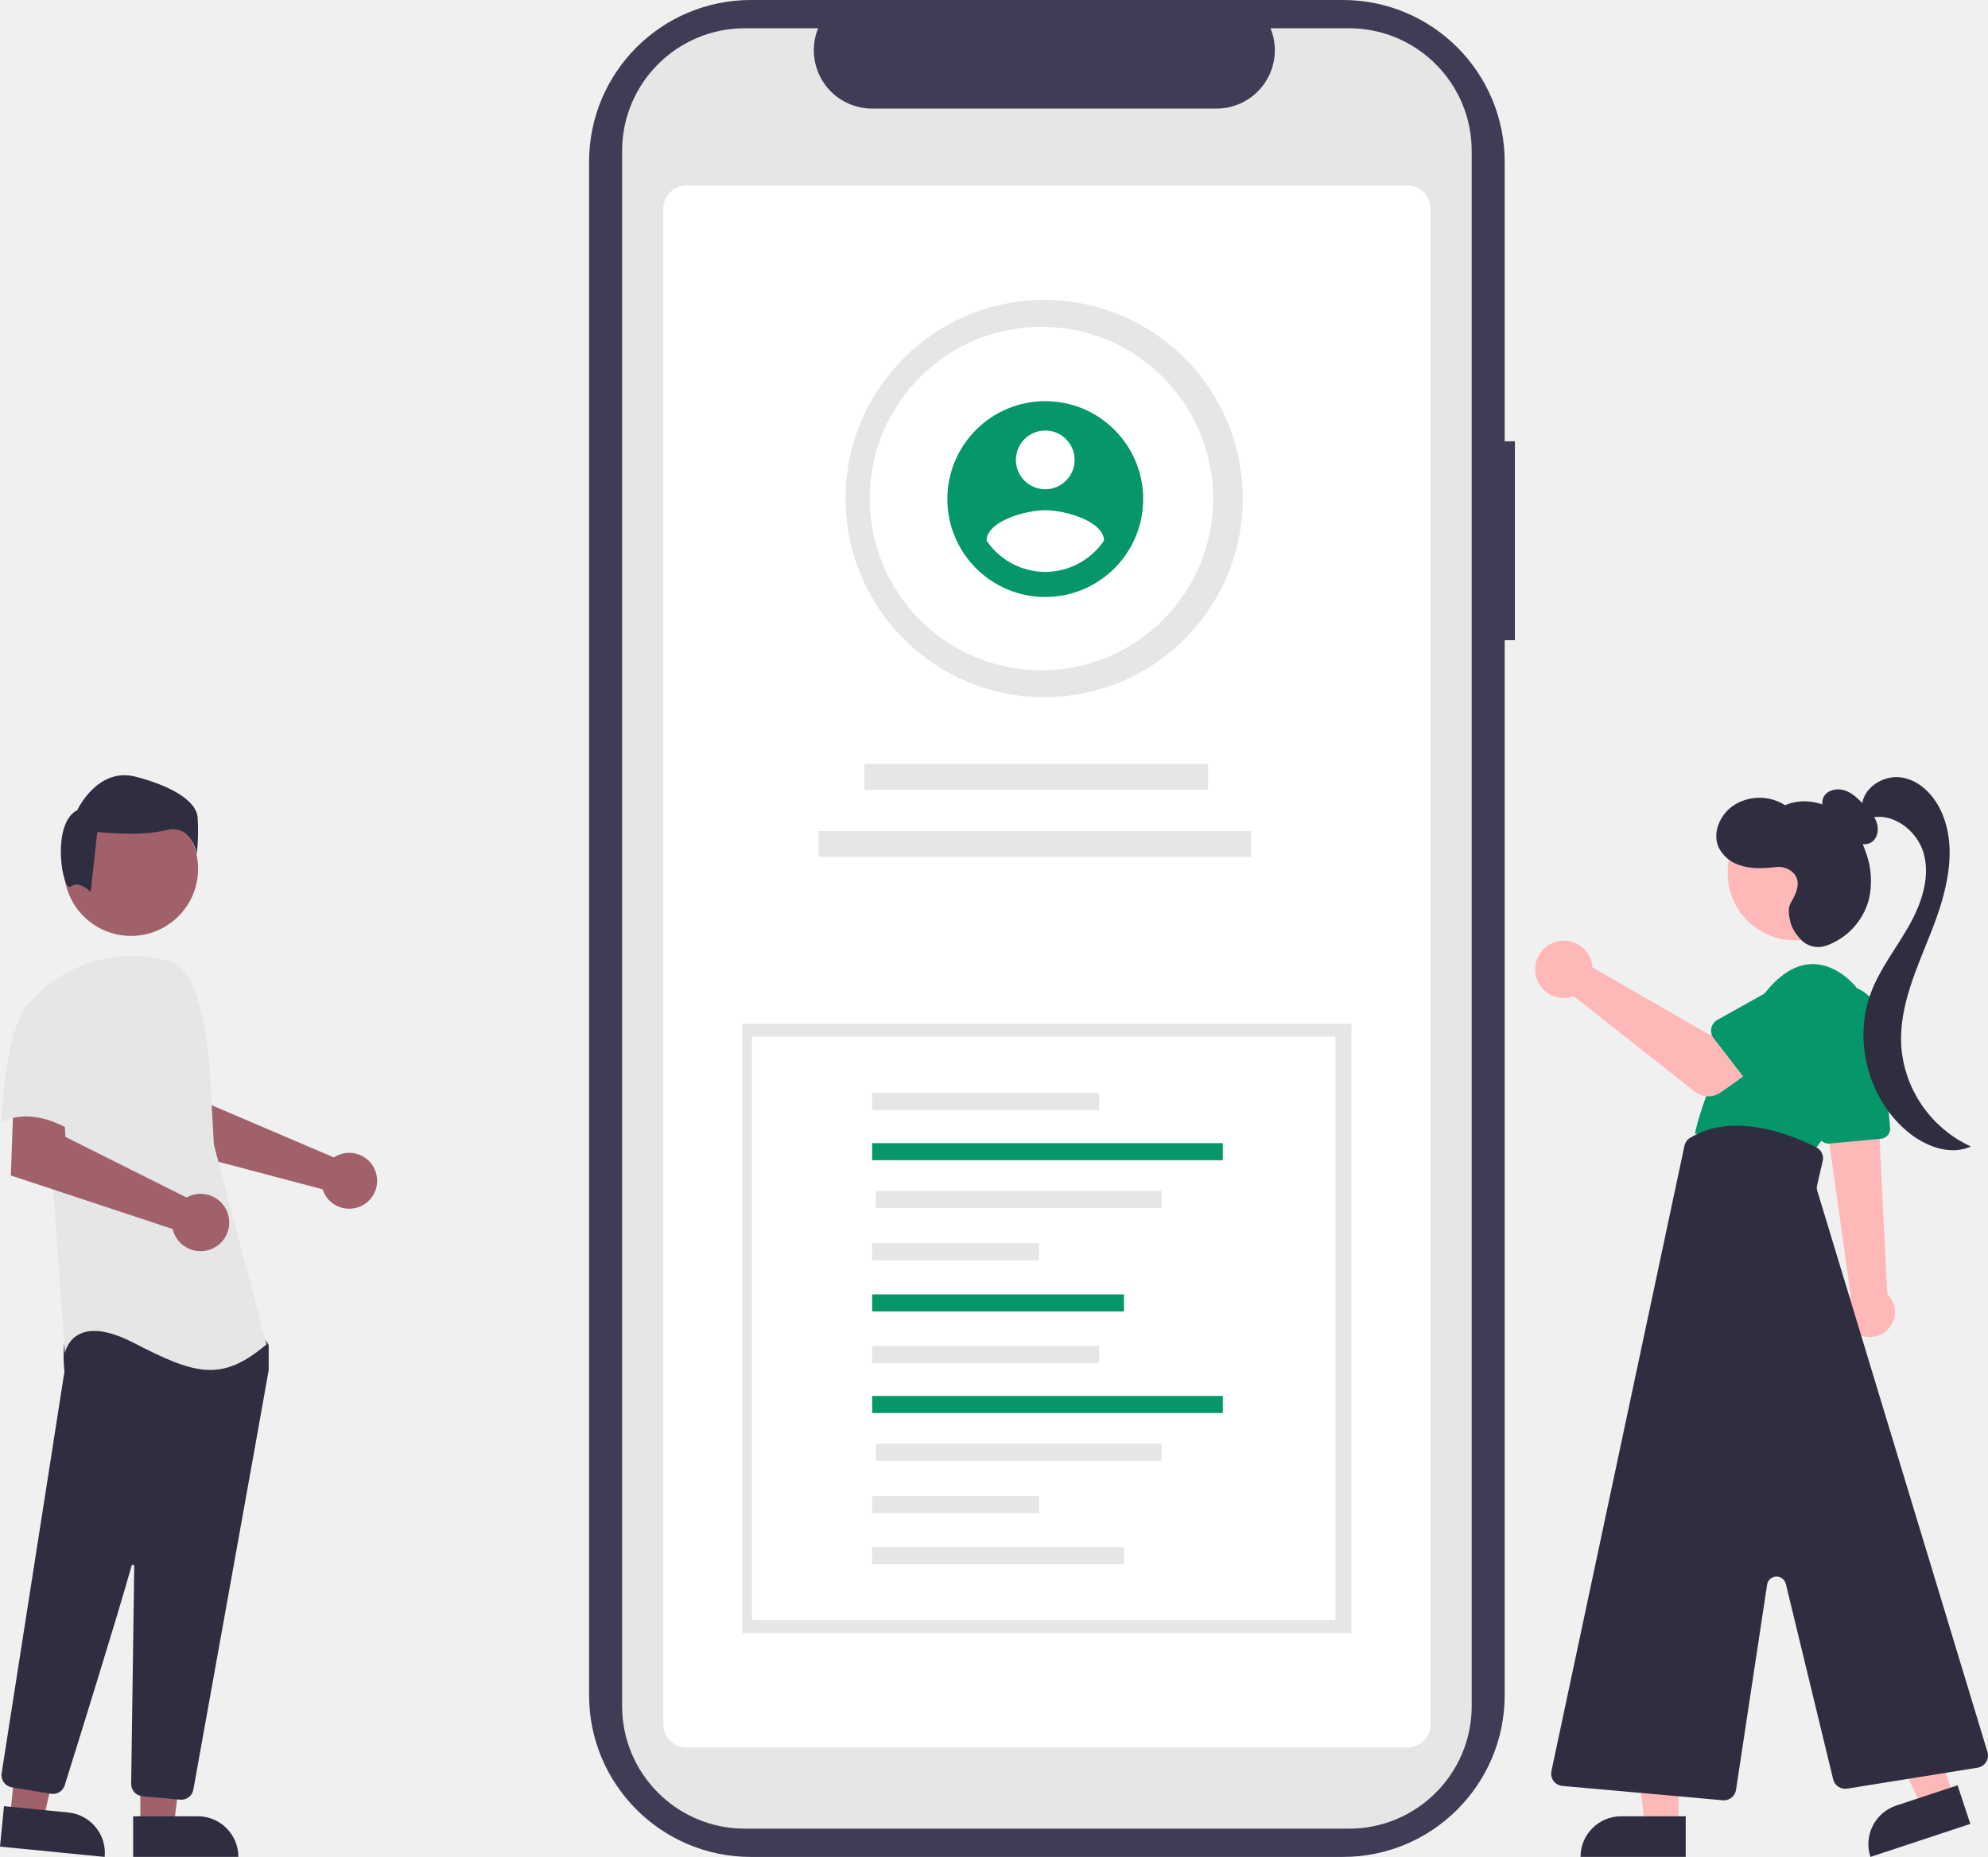
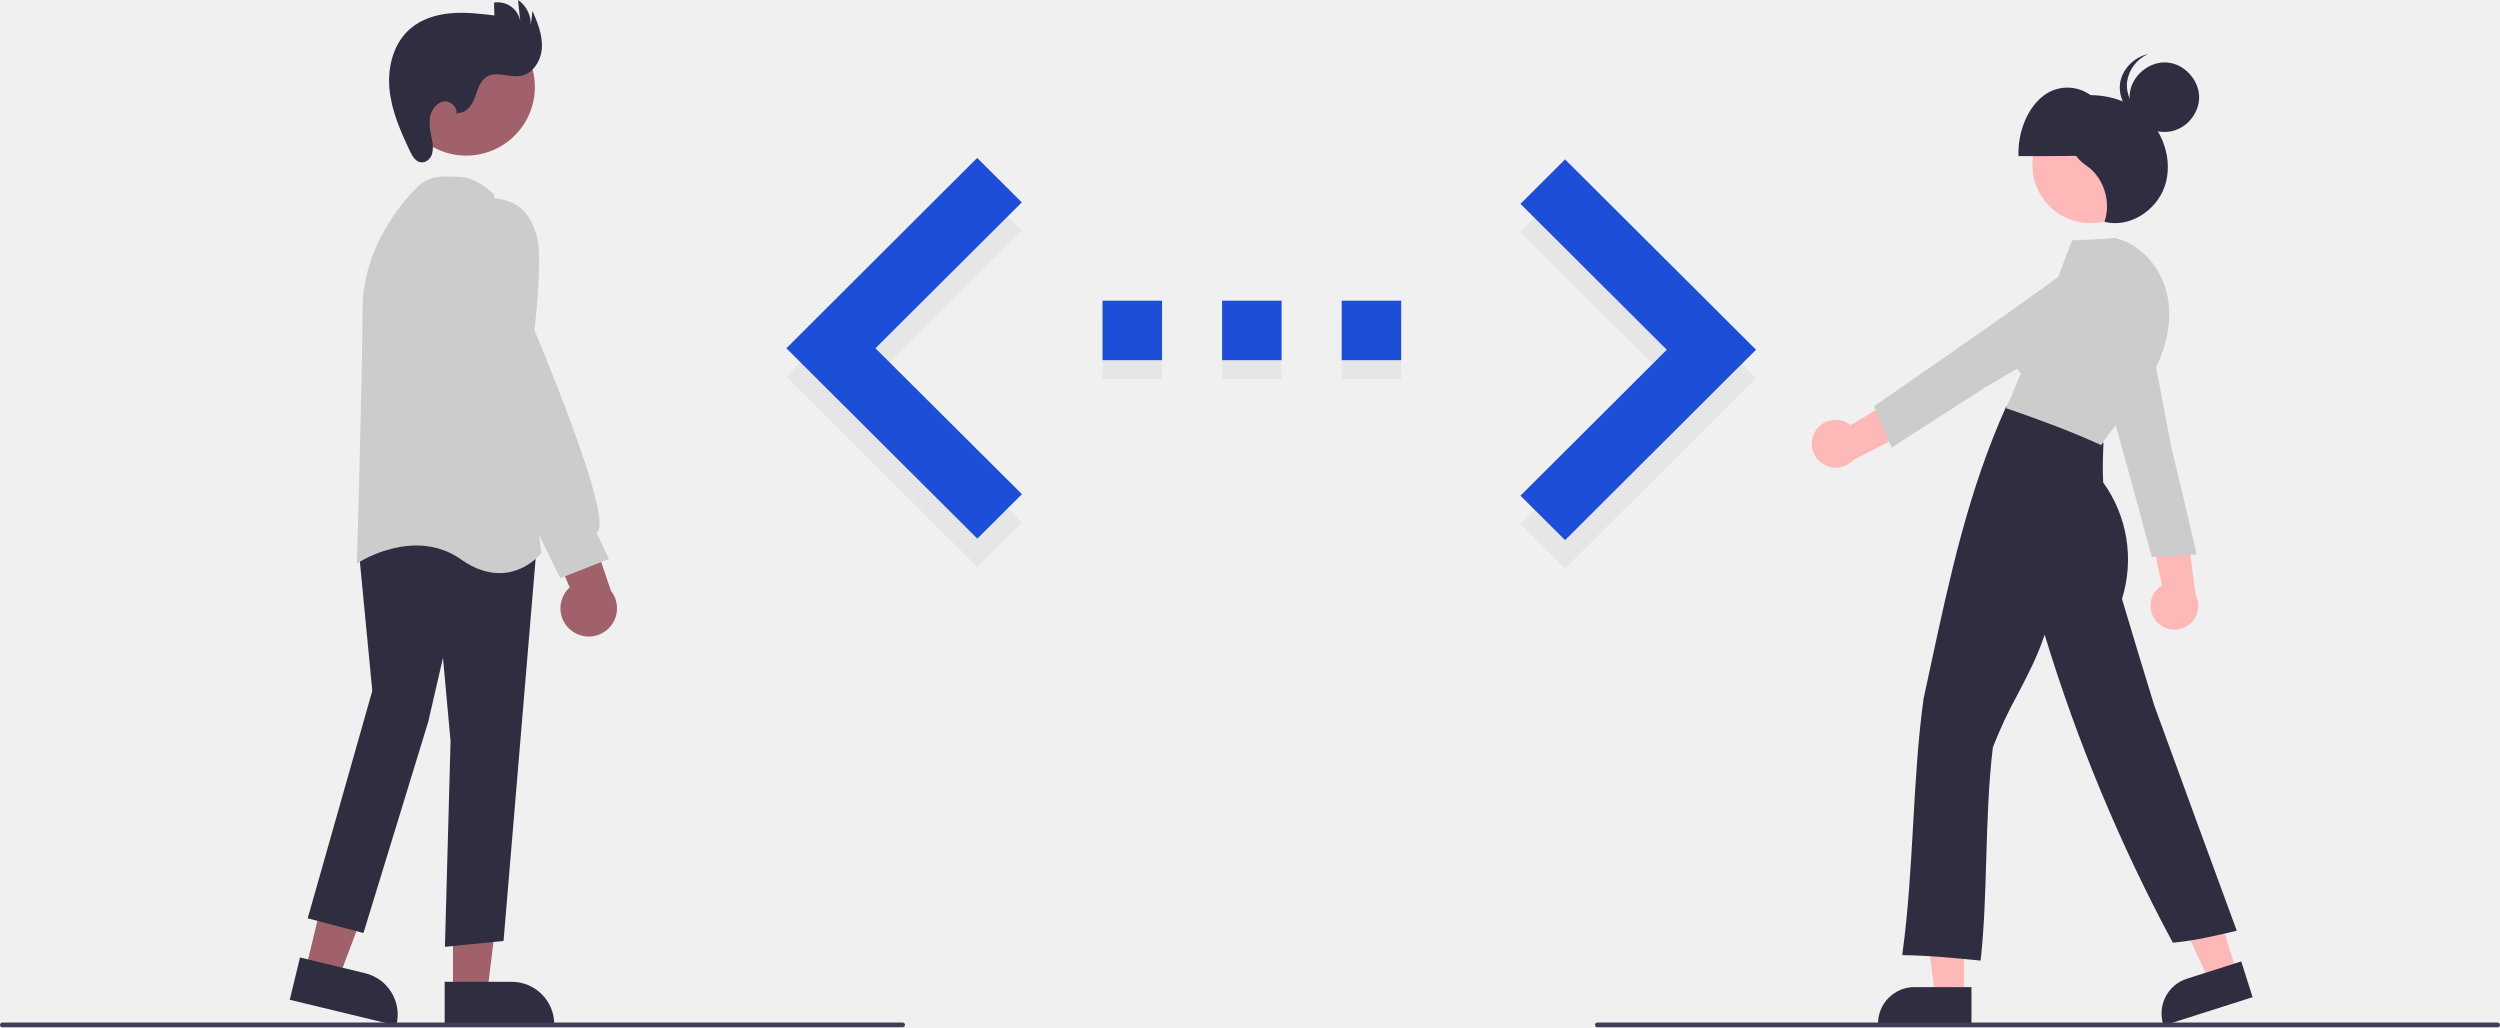
- <svg xmlns="http://www.w3.org/2000/svg" data-name="Layer 1" width="728.082" height="680.001" viewBox="0 0 728.082 680.001">
-   <path id="a55003b0-0446-4784-a3ce-c481a9759178-197" data-name="Path 339" d="M790.764,271.594h-3.736v-102.354a59.24,59.24,0,0,0-59.24-59.24h-216.846a59.24,59.24,0,0,0-59.24,59.24v561.521a59.24,59.24,0,0,0,59.24,59.24h216.85a59.24,59.24,0,0,0,59.24-59.24v-386.31h3.732Z" transform="translate(-235.959 -109.9995)" fill="#3f3d56" />
-   <path id="ad332593-d547-4870-8db7-c0503e6eb31e-198" data-name="Path 340" d="M774.954,165.275v569.452a44.93,44.93,0,0,1-44.913,44.923h-221.306a44.937,44.937,0,0,1-44.941-44.928v-569.447a44.936,44.936,0,0,1,44.941-44.922h26.845a21.364,21.364,0,0,0,19.764,29.411h126.168a21.364,21.364,0,0,0,19.76-29.415h28.756a44.93,44.93,0,0,1,44.922,44.913Z" transform="translate(-235.959 -109.9995)" fill="#e6e6e6" />
-   <path d="M751.374,749.925h-264a8.51,8.51,0,0,1-8.5-8.5v-555a8.51,8.51,0,0,1,8.5-8.5h264a8.51,8.51,0,0,1,8.5,8.5v555A8.51,8.51,0,0,1,751.374,749.925Z" transform="translate(-235.959 -109.9995)" fill="#fff" />
-   <circle id="edacdc74-dfad-4c1d-939b-d6c7a98a2115" data-name="Ellipse 56" cx="382.415" cy="182.571" r="72.736" fill="#e6e6e6" />
-   <circle id="aec4df6d-8b06-4bbe-8d40-2c8bcc37cf40" data-name="Ellipse 60" cx="381.415" cy="182.571" r="62.889" fill="#fff" />
-   <path id="b468b121-27e1-4684-879a-d4a6b6510a38-199" data-name="Path 341" d="M618.774,256.9a35.856,35.856,0,1,0,35.856,35.856,35.856,35.856,0,0,0-35.856-35.856Zm0,10.757a10.757,10.757,0,1,1-10.757,10.757,10.757,10.757,0,0,1,10.757-10.757Zm0,51.784a26.121,26.121,0,0,1-21.514-11.481c.172-7.171,14.342-11.119,21.514-11.119s21.341,3.948,21.514,11.119a26.164,26.164,0,0,1-21.514,11.484Z" transform="translate(-235.959 -109.9995)" fill="#059669" />
-   <rect id="af237293-25a3-489f-aa06-65014690590a" data-name="Rectangle 26" x="316.605" y="279.75" width="125.838" height="9.458" fill="#e6e6e6" />
-   <rect id="aecd757e-3845-4054-8ef4-8f3b3f1464a2" data-name="Rectangle 27" x="299.768" y="304.327" width="158.368" height="9.458" fill="#e6e6e6" />
-   <rect id="a528162f-764e-4523-bc44-e6dc5465582a" data-name="Rectangle 25-2" x="271.868" y="374.923" width="223.094" height="223.094" fill="#e6e6e6" />
-   <rect id="ac408f88-9589-4a26-924c-e7a781ddb6bc" data-name="Rectangle 25-3" x="275.415" y="379.643" width="213.655" height="213.655" fill="#fff" />
-   <g id="be47c712-4ebf-4226-80ad-879612060a69" data-name="Group 22">
-     <rect id="fadc6105-0551-448d-b6d9-436c4cc2b7a7" data-name="Rectangle 28" x="319.415" y="400.267" width="83.168" height="6.251" fill="#e6e6e6" />
-     <rect id="a4376b16-bb23-442d-8938-a8bcab4f190c" data-name="Rectangle 29" x="319.415" y="418.619" width="128.429" height="6.251" fill="#059669" />
-     <rect id="ae6c1c25-1aef-4af7-84b7-a99cb79f7c28" data-name="Rectangle 30" x="320.75" y="436.096" width="104.667" height="6.251" fill="#e6e6e6" />
-     <rect id="ad31106a-9486-4fc6-9d92-2d07f7dcec19" data-name="Rectangle 31" x="319.415" y="455.272" width="61.103" height="6.251" fill="#e6e6e6" />
-     <rect id="e133e237-d12d-4331-8259-b0f1b7869d24" data-name="Rectangle 32" x="319.415" y="474.003" width="92.22" height="6.251" fill="#059669" />
-     <rect id="a9ae706b-b3a6-4b62-8ac7-3a7f4cd0039d" data-name="Rectangle 38" x="319.415" y="492.851" width="83.168" height="6.251" fill="#e6e6e6" />
-     <rect id="bd082349-b2f2-4b60-be0c-57e16efac88b" data-name="Rectangle 39" x="319.415" y="511.202" width="128.429" height="6.251" fill="#059669" />
-     <rect id="ac0416d6-b57f-4bc7-9ff0-bb8dbe215cb0" data-name="Rectangle 40" x="320.75" y="528.679" width="104.667" height="6.251" fill="#e6e6e6" />
-     <rect id="b9702d28-4113-492b-a4b0-dbfc92fa702e" data-name="Rectangle 41" x="319.415" y="547.856" width="61.103" height="6.251" fill="#e6e6e6" />
-     <rect id="b41357bb-831a-49ca-b340-115c840dd657" data-name="Rectangle 42" x="319.415" y="566.587" width="92.22" height="6.251" fill="#e6e6e6" />
-   </g>
-   <g id="ac800076-fc8a-4256-a3b5-70e496d28429" data-name="Group 23">
-     <path id="b13647df-bb42-4a02-9bba-2700c526619d-200" data-name="Path 385" d="M928.727,595.025a9.13,9.13,0,1,1-15.852-9.064q.031-.053.062-.106a9.826,9.826,0,0,1,.86-1.22l-7.68-54.74-.23-1.64-1.56-11.17-.23-1.61.85.04,14.88.68,3.99.18.5,10.19,2.83,57.29a9.118,9.118,0,0,1,1.58,11.17Z" transform="translate(-235.959 -109.9995)" fill="#ffb8b8" />
-     <path id="bd34735f-0976-456f-8e45-072b5e73a744-201" data-name="Path 386" d="M905.931,528.751l18.895-1.733a3.73,3.73,0,0,0,3.364-4.037l-3.5-39.292a14.326,14.326,0,0,0-28.538,2.548q.036.406.096.809l5.666,38.54a3.724,3.724,0,0,0,3.678,3.181A2.639,2.639,0,0,0,905.931,528.751Z" transform="translate(-235.959 -109.9995)" fill="#059669" />
-     <path id="f1e660d0-c56f-45d1-8714-e8a3d2ffeea9-202" data-name="Path 387" d="M920.253,497.008a26.316,26.316,0,0,0-9.679-30.288c-7.125-4.875-16.875-6.625-27.375,5.875-21,25-26.5,52.5-26.5,52.5l43,7S914.322,514.22,920.253,497.008Z" transform="translate(-235.959 -109.9995)" fill="#059669" />
-     <path id="eb60bd0b-2a6b-4db7-a453-977e2259822f-203" data-name="Path 388" d="M850.706,778.614h-12.26l-5.832-47.288h18.094Z" transform="translate(-235.959 -109.9995)" fill="#ffb8b8" />
-     <path id="b4104c20-2c86-47e7-b6b0-d86d656d7ba2-204" data-name="Path 389" d="M814.805,789.997h38.531v-14.887h-23.644a14.887,14.887,0,0,0-14.887,14.887Z" transform="translate(-235.959 -109.9995)" fill="#2f2e41" />
-     <path id="b4e48bf6-fea8-48c3-adaa-b392a855b3f6-205" data-name="Path 390" d="M951.5,767.921l-11.64,3.848-20.38-43.068,17.18-5.679Z" transform="translate(-235.959 -109.9995)" fill="#ffb8b8" />
-     <path id="a6908023-9fbc-48a9-be4c-c86c0c45ebaf-206" data-name="Path 391" d="M920.983,789.997l36.584-12.092-4.672-14.135-22.45,7.42a14.887,14.887,0,0,0-9.463,18.807Z" transform="translate(-235.959 -109.9995)" fill="#2f2e41" />
-     <circle id="a687fec6-02c9-4040-89ed-32d713123e7f" data-name="Ellipse 65" cx="657.301" cy="319.761" r="24.561" fill="#ffb8b8" />
-     <path id="badfc474-5669-4d61-bc01-f70cc92406de-207" data-name="Path 392" d="M871.755,765.451l11.385-75.145a3.5,3.5,0,0,1,6.862-.3l17.338,71.612a4.533,4.533,0,0,0,5.088,3.385l47.825-7.686a4.5,4.5,0,0,0,3.593-5.75l-62.361-205.6a3.5,3.5,0,0,1-.061-1.8l2.076-9a4.484,4.484,0,0,0-2.327-5.014c-8.492-4.333-30-13.341-46.231-3.474a4.551,4.551,0,0,0-2.079,2.927l-48.716,228.97a4.5,4.5,0,0,0,4,5.419l58.757,5.262q.2.018.4.018a4.508,4.508,0,0,0,4.448-3.825Z" transform="translate(-235.959 -109.9995)" fill="#2f2e41" />
-     <path id="eb685785-93ca-4296-839e-b201e57ae5bb-208" data-name="Path 393" d="M909.546,412.407a18.58,18.58,0,0,1-4.855-4.22,6.3,6.3,0,0,1-.97-6.1c1.241-2.738,4.928-3.6,7.786-2.671s5.065,3.172,7.153,5.333c1.839,1.9,3.731,3.892,4.6,6.391s.424,5.668-1.746,7.185c-2.13,1.488-5.192.879-7.24-.719s-3.316-3.97-4.525-6.27Z" transform="translate(-235.959 -109.9995)" fill="#2f2e41" />
-     <path id="a7ccb8bb-f2b9-4447-b454-9c546e399f41-209" data-name="Path 394" d="M917.865,405.409c.136-6.92,8.024-11.883,14.837-10.656s12.049,7.035,14.67,13.441c5.538,13.535,1.381,28.979-3.955,42.6s-11.94,27.439-11.161,42.043a43.925,43.925,0,0,0,25.515,37c-7.688,3.485-16.878-.115-23.339-5.548-14.348-12.065-19.886-33.546-13.161-51.044,3.317-8.631,9.163-16.015,13.727-24.056s7.913-17.518,5.556-26.459-12.385-16.179-20.958-12.72Z" transform="translate(-235.959 -109.9995)" fill="#2f2e41" />
-     <path id="bd42e2a1-f38b-413b-b655-cc202f14f4c1-210" data-name="Path 395" d="M891.787,440.659c2.141-3.618,4.3-8.368.388-11.531a8.064,8.064,0,0,0-6.05-1.6c-4.412.532-9.217.751-13.488-.852a12.644,12.644,0,0,1-7.335-6.591c-2.2-5.224.556-11.572,5.165-14.874a17.4,17.4,0,0,1,19.258-.341c5.97-2.637,13.213-1.464,18.637,2.166s9.135,9.443,11.151,15.65a30.206,30.206,0,0,1,.923,16.615,24.692,24.692,0,0,1-15.316,16.879,8.892,8.892,0,0,1-8.782-1.3s-3.385-2.955-4.444-6.514C891.079,445.629,890.644,442.592,891.787,440.659Z" transform="translate(-235.959 -109.9995)" fill="#2f2e41" />
-     <path id="a0cecca8-8fe0-4420-9365-651f9eef8dd5-211" data-name="Path 397" d="M818.925,462.575a10.524,10.524,0,0,1,.239,1.64l42.957,24.782,10.441-6.011,11.131,14.572-17.45,12.438a8,8,0,0,1-9.6-.234l-44.3-34.946a10.5,10.5,0,1,1,6.576-12.241Z" transform="translate(-235.959 -109.9995)" fill="#ffb8b8" />
-     <path id="b21f2b01-13d8-4bae-8637-c810de2f9faf-212" data-name="Path 398" d="M863.558,490.171l13.884,17.994a4.5,4.5,0,0,0,6.8.373l15.717-16.321a12.5,12.5,0,0,0-14.926-20.056q-.204.152-.401.312l-19.712,11.022a4.5,4.5,0,0,0-1.365,6.676Z" transform="translate(-235.959 -109.9995)" fill="#059669" />
-   </g>
-   <g id="b22d1c68-5a77-444f-a5cc-3f82f20a89dd" data-name="Group 24">
-     <path id="e5b1612b-0075-49ae-a43a-e875f9772667-213" data-name="Path 552" d="M359.66,533.056a10.091,10.091,0,0,0-1.411.787l-44.852-19.143-1.6-11.815-17.922-.11,1.059,27.1,59.2,15.658a10.606,10.606,0,0,0,.448,1.208,10.235,10.235,0,1,0,5.079-13.682Z" transform="translate(-235.959 -109.9995)" fill="#a0616a" />
-     <path id="aa9c986c-d78a-4457-b2bb-b0791fabccea-214" data-name="Path 553" d="M287.357,778.615h12.26l5.832-47.288h-18.094Z" transform="translate(-235.959 -109.9995)" fill="#a0616a" />
-     <path id="b210f84f-9c85-4cf8-a59b-65b7d4fb35d0-215" data-name="Path 554" d="M308.374,775.112h-23.644v14.882h38.531a14.887,14.887,0,0,0-14.887-14.887h-0Z" transform="translate(-235.959 -109.9995)" fill="#2f2e41" />
-     <path id="f66096e0-a946-448d-a2e8-3cde5fe284ed-216" data-name="Path 555" d="M239.677,775.152l12.2,1.2,10.441-46.488-18.007-1.769Z" transform="translate(-235.959 -109.9995)" fill="#a0616a" />
-     <path id="fcefb2c9-d6d5-4bec-a5f5-cc8066a5bb74-217" data-name="Path 556" d="M260.944,773.728,237.418,771.411,235.959,786.224l38.337,3.776A14.884,14.884,0,0,0,260.943,773.728Z" transform="translate(-235.959 -109.9995)" fill="#2f2e41" />
-     <circle id="b1d8892c-f39d-4126-8224-86b256c1ff9d" data-name="Ellipse 84" cx="47.985" cy="318.169" r="24.561" fill="#a0616a" />
-     <path id="ac2d3eab-b9a5-4eb5-9d63-fe405943fbfc-218" data-name="Path 557" d="M302.357,769.053a4.471,4.471,0,0,0,4.415-3.7c6.341-35.219,27.088-150.4,27.584-153.593a1.416,1.416,0,0,0,.016-.222v-8.588a1.489,1.489,0,0,0-.279-.872l-2.74-3.838a1.479,1.479,0,0,0-1.144-.625c-15.622-.732-66.784-2.879-69.256.209h0c-2.482,3.1-1.6,12.507-1.4,14.36l-.01.193-22.985,147a4.512,4.512,0,0,0,3.715,5.135l14.356,2.365a4.521,4.521,0,0,0,5.025-3.093c4.44-14.188,19.329-61.918,24.489-80.387a.5.5,0,0,1,.981.139c-.258,17.606-.881,62.523-1.1,78.037l-.023,1.671a4.518,4.518,0,0,0,4.093,4.536l13.843,1.254A4.174,4.174,0,0,0,302.357,769.053Z" transform="translate(-235.959 -109.9995)" fill="#2f2e41" />
-     <path id="bbed60f3-1a89-4078-91d7-bc96163e326a-219" data-name="Path 99" d="M299.532,462.387c4.286,2.548,6.851,7.23,8.323,12a113.686,113.686,0,0,1,4.884,27.159l1.556,27.6,19.255,73.17c-16.689,14.121-26.315,10.911-48.781-.639s-25.032,3.851-25.032,3.851l-4.492-62.258-6.418-68.032a30.172,30.172,0,0,1,4.862-4.674,49.659,49.659,0,0,1,42.442-9Z" transform="translate(-235.959 -109.9995)" fill="#e6e6e6" />
-     <path id="ff536e95-7831-431c-8ca8-0e166a93b4bb-220" data-name="Path 558" d="M305.786,547.833a10.528,10.528,0,0,0-1.5.7l-44.35-22.2-.736-12.026-18.294-1.261-.98,27.413,59.266,19.6a10.5,10.5,0,1,0,6.593-12.232Z" transform="translate(-235.959 -109.9995)" fill="#a0616a" />
-     <path id="ed99b844-bab2-4090-afff-3e8d6994d5eb-221" data-name="Path 101" d="M249.147,475.545c-10.911,3.851-12.834,45.574-12.834,45.574,12.837-7.06,28.241,4.493,28.241,4.493s3.209-10.912,7.06-25.032a24.53,24.53,0,0,0-5.134-23.106S260.059,471.692,249.147,475.545Z" transform="translate(-235.959 -109.9995)" fill="#e6e6e6" />
-     <path id="a410275c-d14b-4b59-9c0e-be849f4d4fe2-222" data-name="Path 102" d="M261.926,434.664c3.06-2.448,7.235,2,7.235,2l2.448-22.031s15.3,1.833,25.094-.612,11.323,8.875,11.323,8.875a78.584,78.584,0,0,0,.306-13.771c-.612-5.508-8.568-11.017-22.645-14.689s-21.421,12.241-21.421,12.241C254.468,411.572,258.862,437.113,261.926,434.664Z" transform="translate(-235.959 -109.9995)" fill="#2f2e41" />
-   </g>
+ <svg xmlns="http://www.w3.org/2000/svg" data-name="Layer 1" width="1058" height="434.745" viewBox="0 0 1058 434.745">
+   <polygon points="643.457 221.721 705.39 159.977 643.457 98.233 662.339 79.414 743.154 159.977 662.339 240.54 643.457 221.721 643.457 221.721" fill="#e6e6e6" style="isolation:isolate" />
+   <rect x="466.595" y="135.207" width="25.176" height="25.176" fill="#e6e6e6" style="isolation:isolate" />
+   <rect x="567.803" y="135.207" width="25.176" height="25.176" fill="#e6e6e6" style="isolation:isolate" />
+   <rect x="517.199" y="135.207" width="25.176" height="25.176" fill="#e6e6e6" style="isolation:isolate" />
+   <polygon points="432.482 221.092 370.486 159.348 432.419 97.604 413.537 78.785 332.785 159.348 413.6 239.911 432.482 221.092" fill="#e6e6e6" style="isolation:isolate" />
+   <polygon points="643.457 209.763 705.39 148.019 643.457 86.274 662.339 67.455 743.154 148.019 662.339 228.582 643.457 209.763 643.457 209.763" fill="#1d4ed8" />
+   <path d="M537.595,385.051h25.176v-25.176H537.595Zm126.384-25.176h-25.176v25.176h25.176Zm-75.78,25.176h25.176v-25.176h-25.176Z" transform="translate(-71 -232.6273)" fill="#1d4ed8" />
+   <polygon points="432.482 209.133 370.486 147.389 432.419 85.645 413.537 66.826 332.785 147.389 413.6 227.952 432.482 209.133" fill="#1d4ed8" />
+   <polygon points="129.305 410.449 143.399 413.856 163.248 361.117 142.447 356.088 129.305 410.449" fill="#a0616a" />
+   <path d="M193.632,655.732l4.328-17.902,27.574,6.666a18.032,18.032,0,0,1,13.275,21.74l-.095.394Z" transform="translate(-71 -232.6273)" fill="#2f2e41" />
+   <polygon points="191.696 420.05 206.196 420.049 213.093 364.122 191.694 364.123 191.696 420.05" fill="#a0616a" />
+   <path d="M259.183,648.129l28.369-.001h.001A18.012,18.012,0,0,1,305.565,666.139v.406l-46.381.002Z" transform="translate(-71 -232.6273)" fill="#2f2e41" />
+   <path d="M259.294,633.325l2.384-87.007-3.211-35.281-6.266,27.151-27.379,89.285L201.218,621.261l27.336-96.27-5.937-61.748,17.058-10.965.23.042,58.279,10.742L284.105,630.844Z" transform="translate(-71 -232.6273)" fill="#2f2e41" />
+   <path d="M282.359,475.175c-4.693,0-10.182-1.512-16.292-5.825-19.551-13.798-42.863,1.045-43.096,1.195l-.947.616.033-1.128c.024-.804,2.365-80.712,2.365-106.425,0-26.565,17.332-45.962,22.644-51.274,5.214-5.215,9.601-5.099,15.155-4.955.957.024,1.954.051,3.004.051,7.258,0,14.314,6.973,14.61,7.269l.142.142.026.199,20.139,151.631-.154.195C299.895,466.986,293.282,475.175,282.359,475.175Z" transform="translate(-71 -232.6273)" fill="#ccc" />
+   <circle cx="268.308" cy="269.431" r="29.048" transform="translate(-167.8019 142.9959) rotate(-61.3368)" fill="#a0616a" />
+   <path d="M312.775,499.454a11.893,11.893,0,0,1-.69-18.223L295.589,442.32l21.599,3.975,12.354,36.341a11.957,11.957,0,0,1-16.767,16.818Z" transform="translate(-71 -232.6273)" fill="#a0616a" />
+   <path d="M308.103,477.304l-29.807-60.807-13.07-45.766.01-39.758c.029-.157,3.102-15.622,14.49-14.553,10.327,1,15.888,6.05,18.597,16.884,2.301,9.204-.846,36.51-1.151,39.086,1.998,4.738,31.976,76.164,27.013,84.766a2.184,2.184,0,0,1-.785.813l5.312,11.215Z" transform="translate(-71 -232.6273)" fill="#ccc" />
+   <path d="M264.593,280.374c3.482.453,6.109-3.11,7.327-6.403s2.147-7.128,5.174-8.907c4.136-2.43,9.428.493,14.158-.309,5.342-.906,8.815-6.567,9.087-11.978s-1.881-10.615-3.994-15.604l-.738,6.2a12.295,12.295,0,0,0-5.373-10.747l.951,9.098a9.656,9.656,0,0,0-11.108-7.99l.15,5.421c-6.17-.734-12.393-1.468-18.581-.909s-12.419,2.517-17.109,6.592c-7.015,6.096-9.577,16.133-8.717,25.387s4.68,17.947,8.661,26.345c1.002,2.113,2.387,4.497,4.71,4.766,2.087.242,3.997-1.503,4.645-3.501a12.69,12.69,0,0,0-.056-6.234c-.587-3.119-1.327-6.307-.775-9.433s2.8-6.214,5.951-6.597,6.375,3.218,4.86,6.007Z" transform="translate(-71 -232.6273)" fill="#2f2e41" />
+   <path d="M983.591,495.58a10.056,10.056,0,0,1,2.359-15.238l-7.434-34.953,17.29,6.774,4.409,32.153a10.11,10.11,0,0,1-16.623,11.263Z" transform="translate(-71 -232.6273)" fill="#ffb8b8" />
+   <path d="M981.628,468.308l-.093-.343c-9.347-34.571-19.008-70.308-30.804-109.219l-.077-.255.26-.152c6.575-3.837,16.457-3.581,22.986.594a17.15,17.15,0,0,1,7.444,18.191l8.603,44.857c3.498,14.663,7.118,29.84,10.577,44.806l.098.424-.536.034c-6.299.401-12.807.815-18.021,1.044Z" transform="translate(-71 -232.6273)" fill="#ccc" />
+   <polygon points="831.194 421.744 818.934 421.744 813.1 374.457 831.194 374.457 831.194 421.744" fill="#ffb8b8" />
+   <path d="M905.321,666.256H865.79v-.5a15.404,15.404,0,0,1,15.387-15.387h24.144Z" transform="translate(-71 -232.6273)" fill="#2f2e41" />
+   <polygon points="946.719 411.631 935.037 415.353 915.121 372.069 932.362 366.575 946.719 411.631" fill="#ffb8b8" />
+   <path d="M986.641,666.634l-.152-.477a15.404,15.404,0,0,1,9.989-19.332l23.004-7.33,4.823,15.137Z" transform="translate(-71 -232.6273)" fill="#2f2e41" />
+   <circle cx="884.667" cy="69.876" r="24.561" fill="#ffb8b8" />
+   <path d="M966.694,297.952c.14-9.906-4.006-19.717-10.417-24.65a16.649,16.649,0,0,0-21.132.373c-6.311,5.157-10.263,15.112-9.928,25.009C939.358,298.725,953.499,298.765,966.694,297.952Z" transform="translate(-71 -232.6273)" fill="#2f2e41" />
+   <path d="M909.193,639.15l-.492-.048c-10.666-1.047-21.695-2.128-32.118-2.252l-.567-.007.077-.562c2.469-17.886,3.516-36.479,4.529-54.462 1-17.756,2.033-36.116,4.441-53.553,1.019-4.669,2.011-9.283,3-13.88,8.186-38.043,15.917-73.977,31.877-109.546l.151-.336.365.044c14.974,1.812,29.363,7.275,40.515,15.383l.216.157-.011.267c-.215,5.525-.438,11.236-.108,16.439a55.797,55.797,0,0,1,7.954,49.283c4.391,14.675,8.931,29.845,13.563,44.81,11.249,30.838,22.888,62.751,34.82,95.101l.196.53-.551.129c-8.585,2.016-17.44,4.094-26.177,4.9l-.33.03-.157-.292A712.851,712.851,0,0,1,936.3,501.23c-2.981,9.092-7.276,17.299-11.437,25.249A189.022,189.022,0,0,0,914.381,548.881c-1.842,15.121-2.33,31.504-2.802,47.347-.447,14.979-.868,29.128-2.331,42.432Z" transform="translate(-71 -232.6273)" fill="#2f2e41" />
+   <path d="M947.282,273.756c10.646-2.294,22.422-.112,30.783,7.071s12.606,19.609,9.172,30.266-15.096,18.155-25.64,15.403c3.02-8.512-.379-18.963-7.762-23.867C945.078,296.815,942.668,282.933,947.282,273.756Z" transform="translate(-71 -232.6273)" fill="#2f2e41" />
+   <path d="M960.207,420.999l-.389-.177c-13.581-6.196-26.898-10.951-39.376-15.289l-.383-.083-.001-1.109.248.086c.052-.115.111-.246.17-.376.17-.377.287-.634.386-.804l-.003-.001c1.04-2.12,1.867-4.168,2.667-6.149.825-2.044,1.677-4.155,2.778-6.389a19.356,19.356,0,0,1-4.276-20.829c2.756-6.533,9.784-11.621,17.168-12.465,2.706-7.449,8.735-23.1,8.735-23.1s12.678-.348,17.777-.995l.086-.011.084.019c11.131,2.439,20.424,12.972,22.598,25.614,1.835,10.67-.952,22.875-7.847,34.366a148.04,148.04,0,0,1-11.709,16.089c-3.106,3.884-6.04,7.552-8.476,11.246Z" transform="translate(-71 -232.6273)" fill="#ccc" />
+   <path d="M984.292,290.493v0Z" transform="translate(-71 -232.6273)" fill="#2f2e41" />
+   <path d="M984.791,288.311c-7.452-1.112-13.304-8.73-12.457-16.218s8.253-13.605,15.765-13.025,13.89,7.764,13.576,15.293S994.306,289.731,984.791,288.311Z" transform="translate(-71 -232.6273)" fill="#2f2e41" />
+   <path d="M983.627,283.456c-7.452-1.112-13.304-8.73-12.457-16.218a15.241,15.241,0,0,1,8.882-11.734c-6.01,1.315-11.182,6.552-11.882,12.734-.847,7.487,5.004,15.105,12.457,16.218a14.208,14.208,0,0,0,8.172-1.143A14.504,14.504,0,0,1,983.627,283.456Z" transform="translate(-71 -232.6273)" fill="#2f2e41" />
+   <path d="M839.069,415.433a10.056,10.056,0,0,1,15.153-2.853l30.479-18.655-.626,18.559-28.847,14.87a10.11,10.11,0,0,1-16.158-11.921Z" transform="translate(-71 -232.6273)" fill="#ffb8b8" />
+   <path d="M864.128,404.495l.293-.202c29.481-20.331,59.957-41.348,92.715-65.434l.215-.158.23.195c5.808,4.921,8.86,14.323,7.099,21.87A17.15,17.15,0,0,1,950.008,373.846l-39.428,23.057c-12.66,8.183-25.764,16.653-38.721,24.902l-.367.234-.211-.494c-2.477-5.806-5.036-11.804-6.988-16.644Z" transform="translate(-71 -232.6273)" fill="#ccc" />
+   <path d="M453,667.373H72a1,1,0,0,1,0-2H453a1,1,0,1,1,0,2Z" transform="translate(-71 -232.6273)" fill="#3f3d56" />
+   <path d="M1128,667.373H747a1,1,0,0,1,0-2h381a1,1,0,0,1,0,2Z" transform="translate(-71 -232.6273)" fill="#3f3d56" />
</svg>
